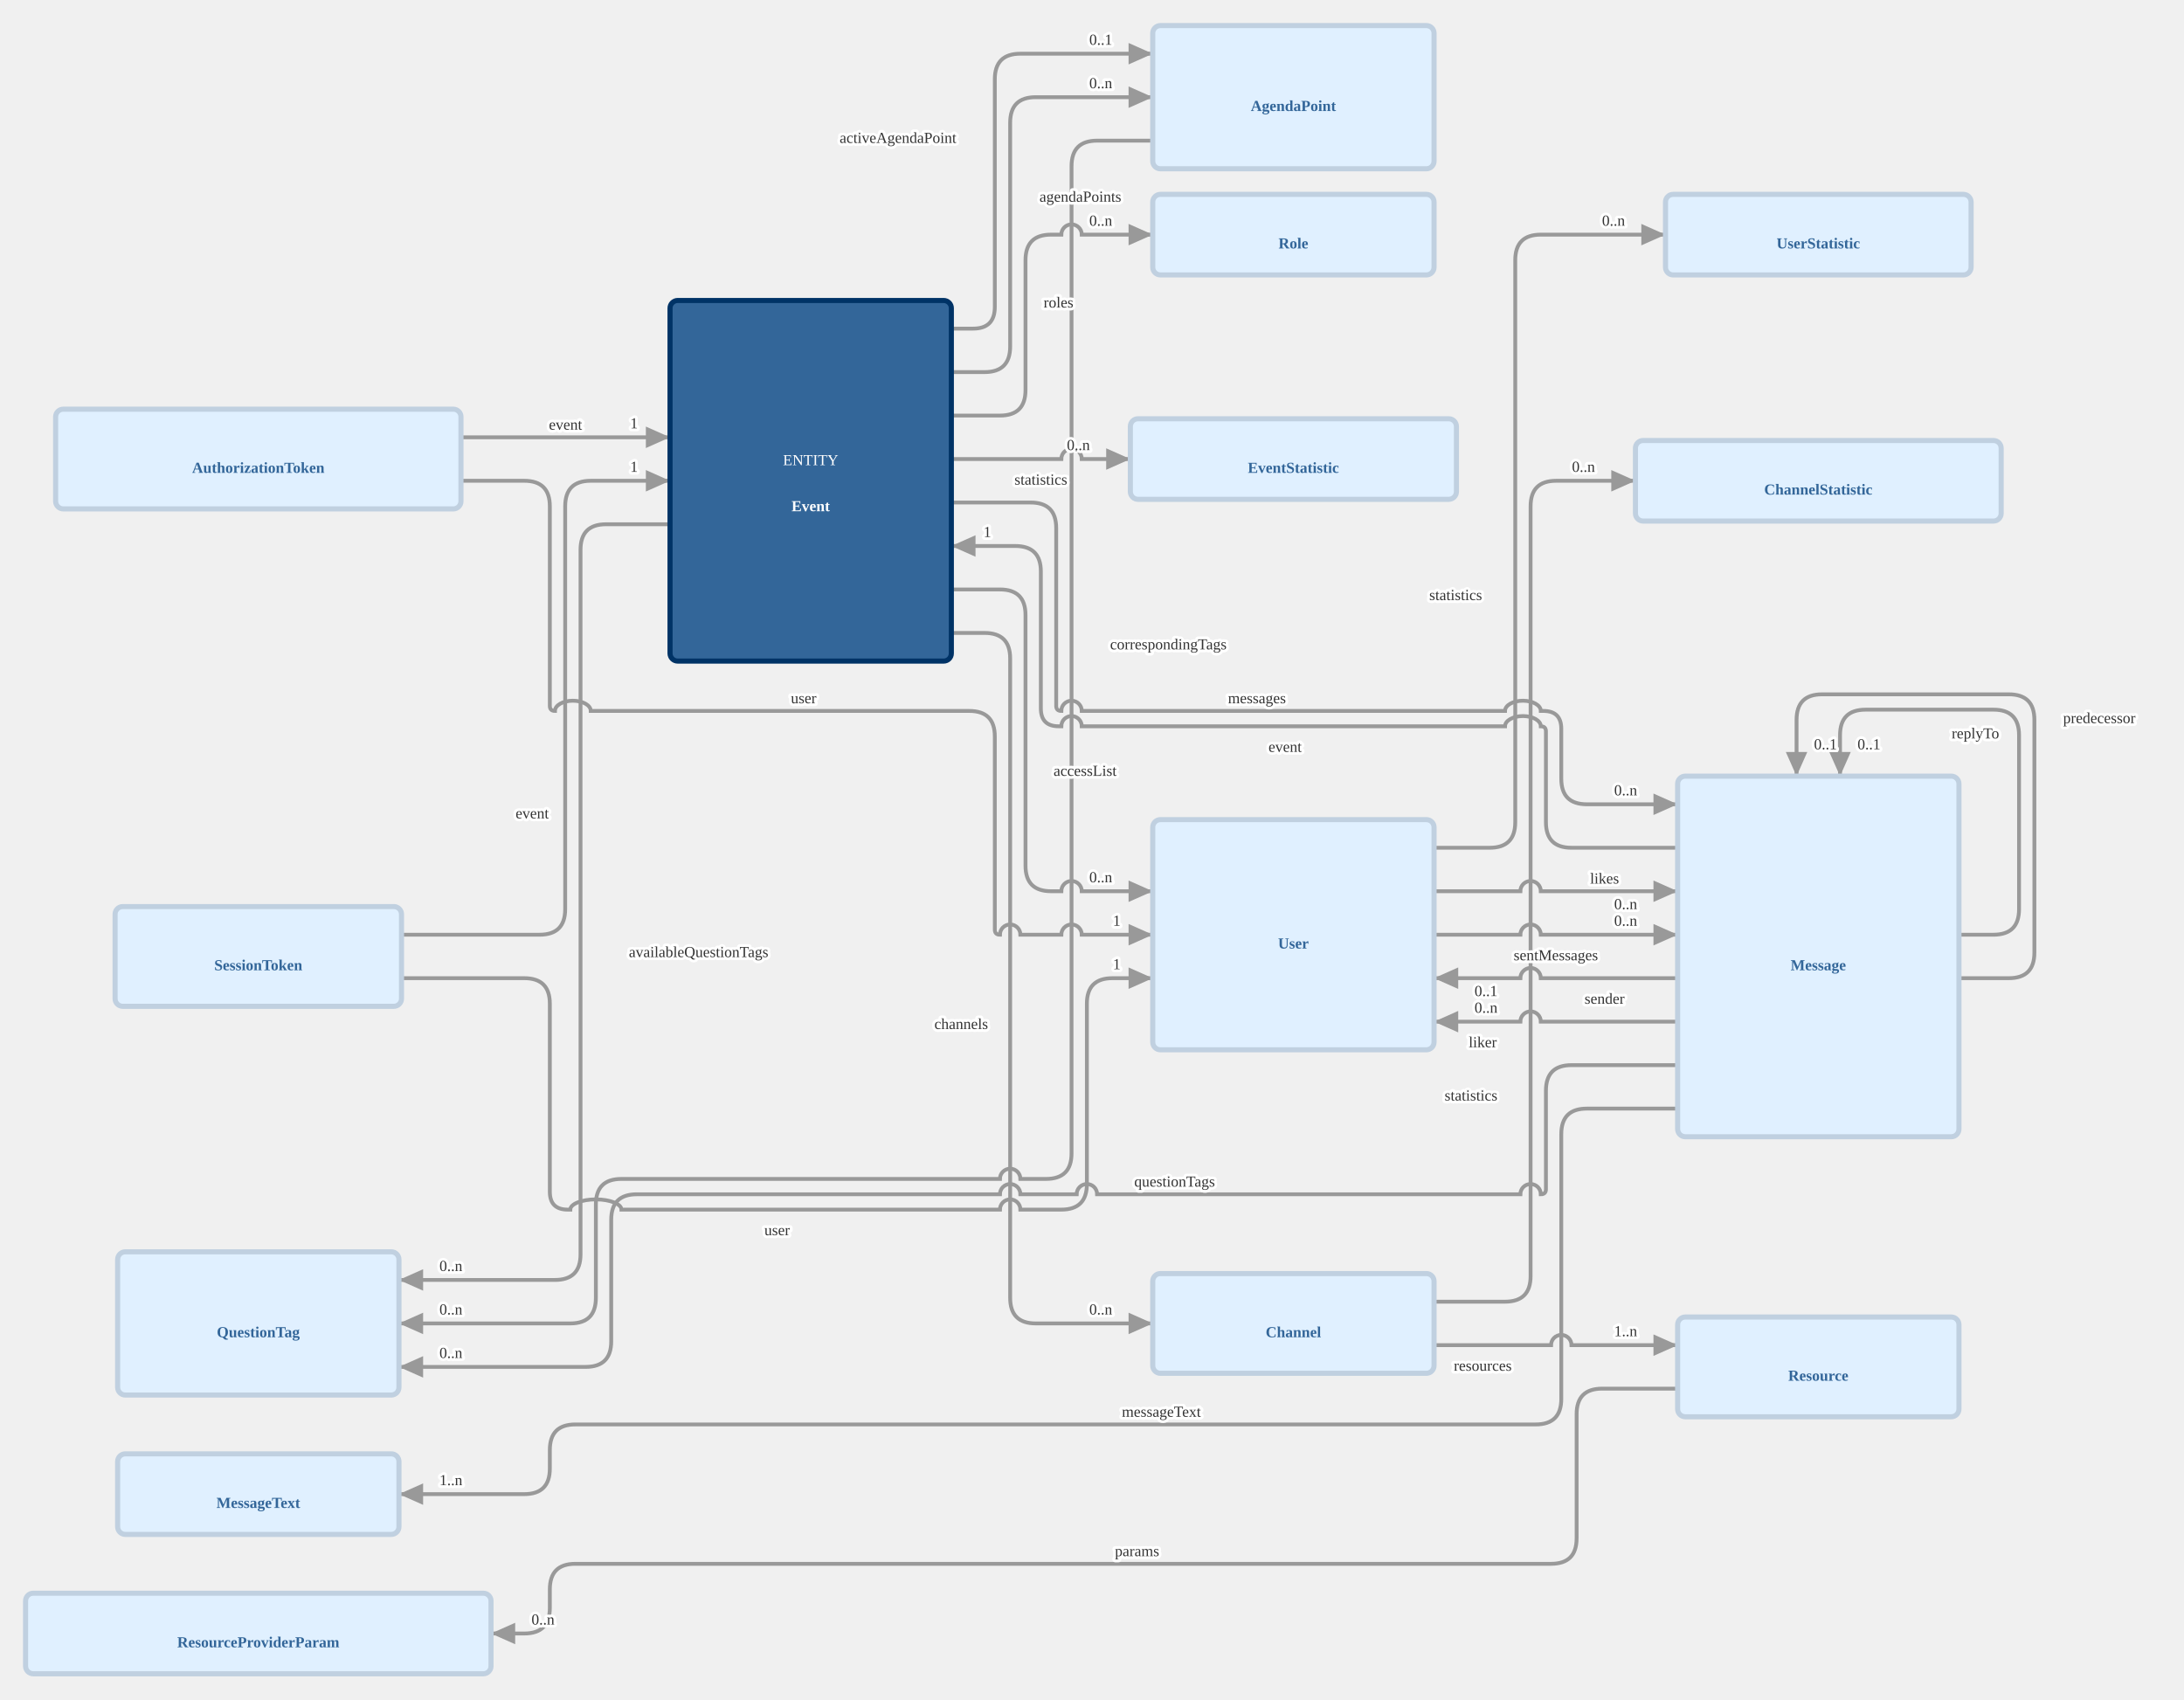
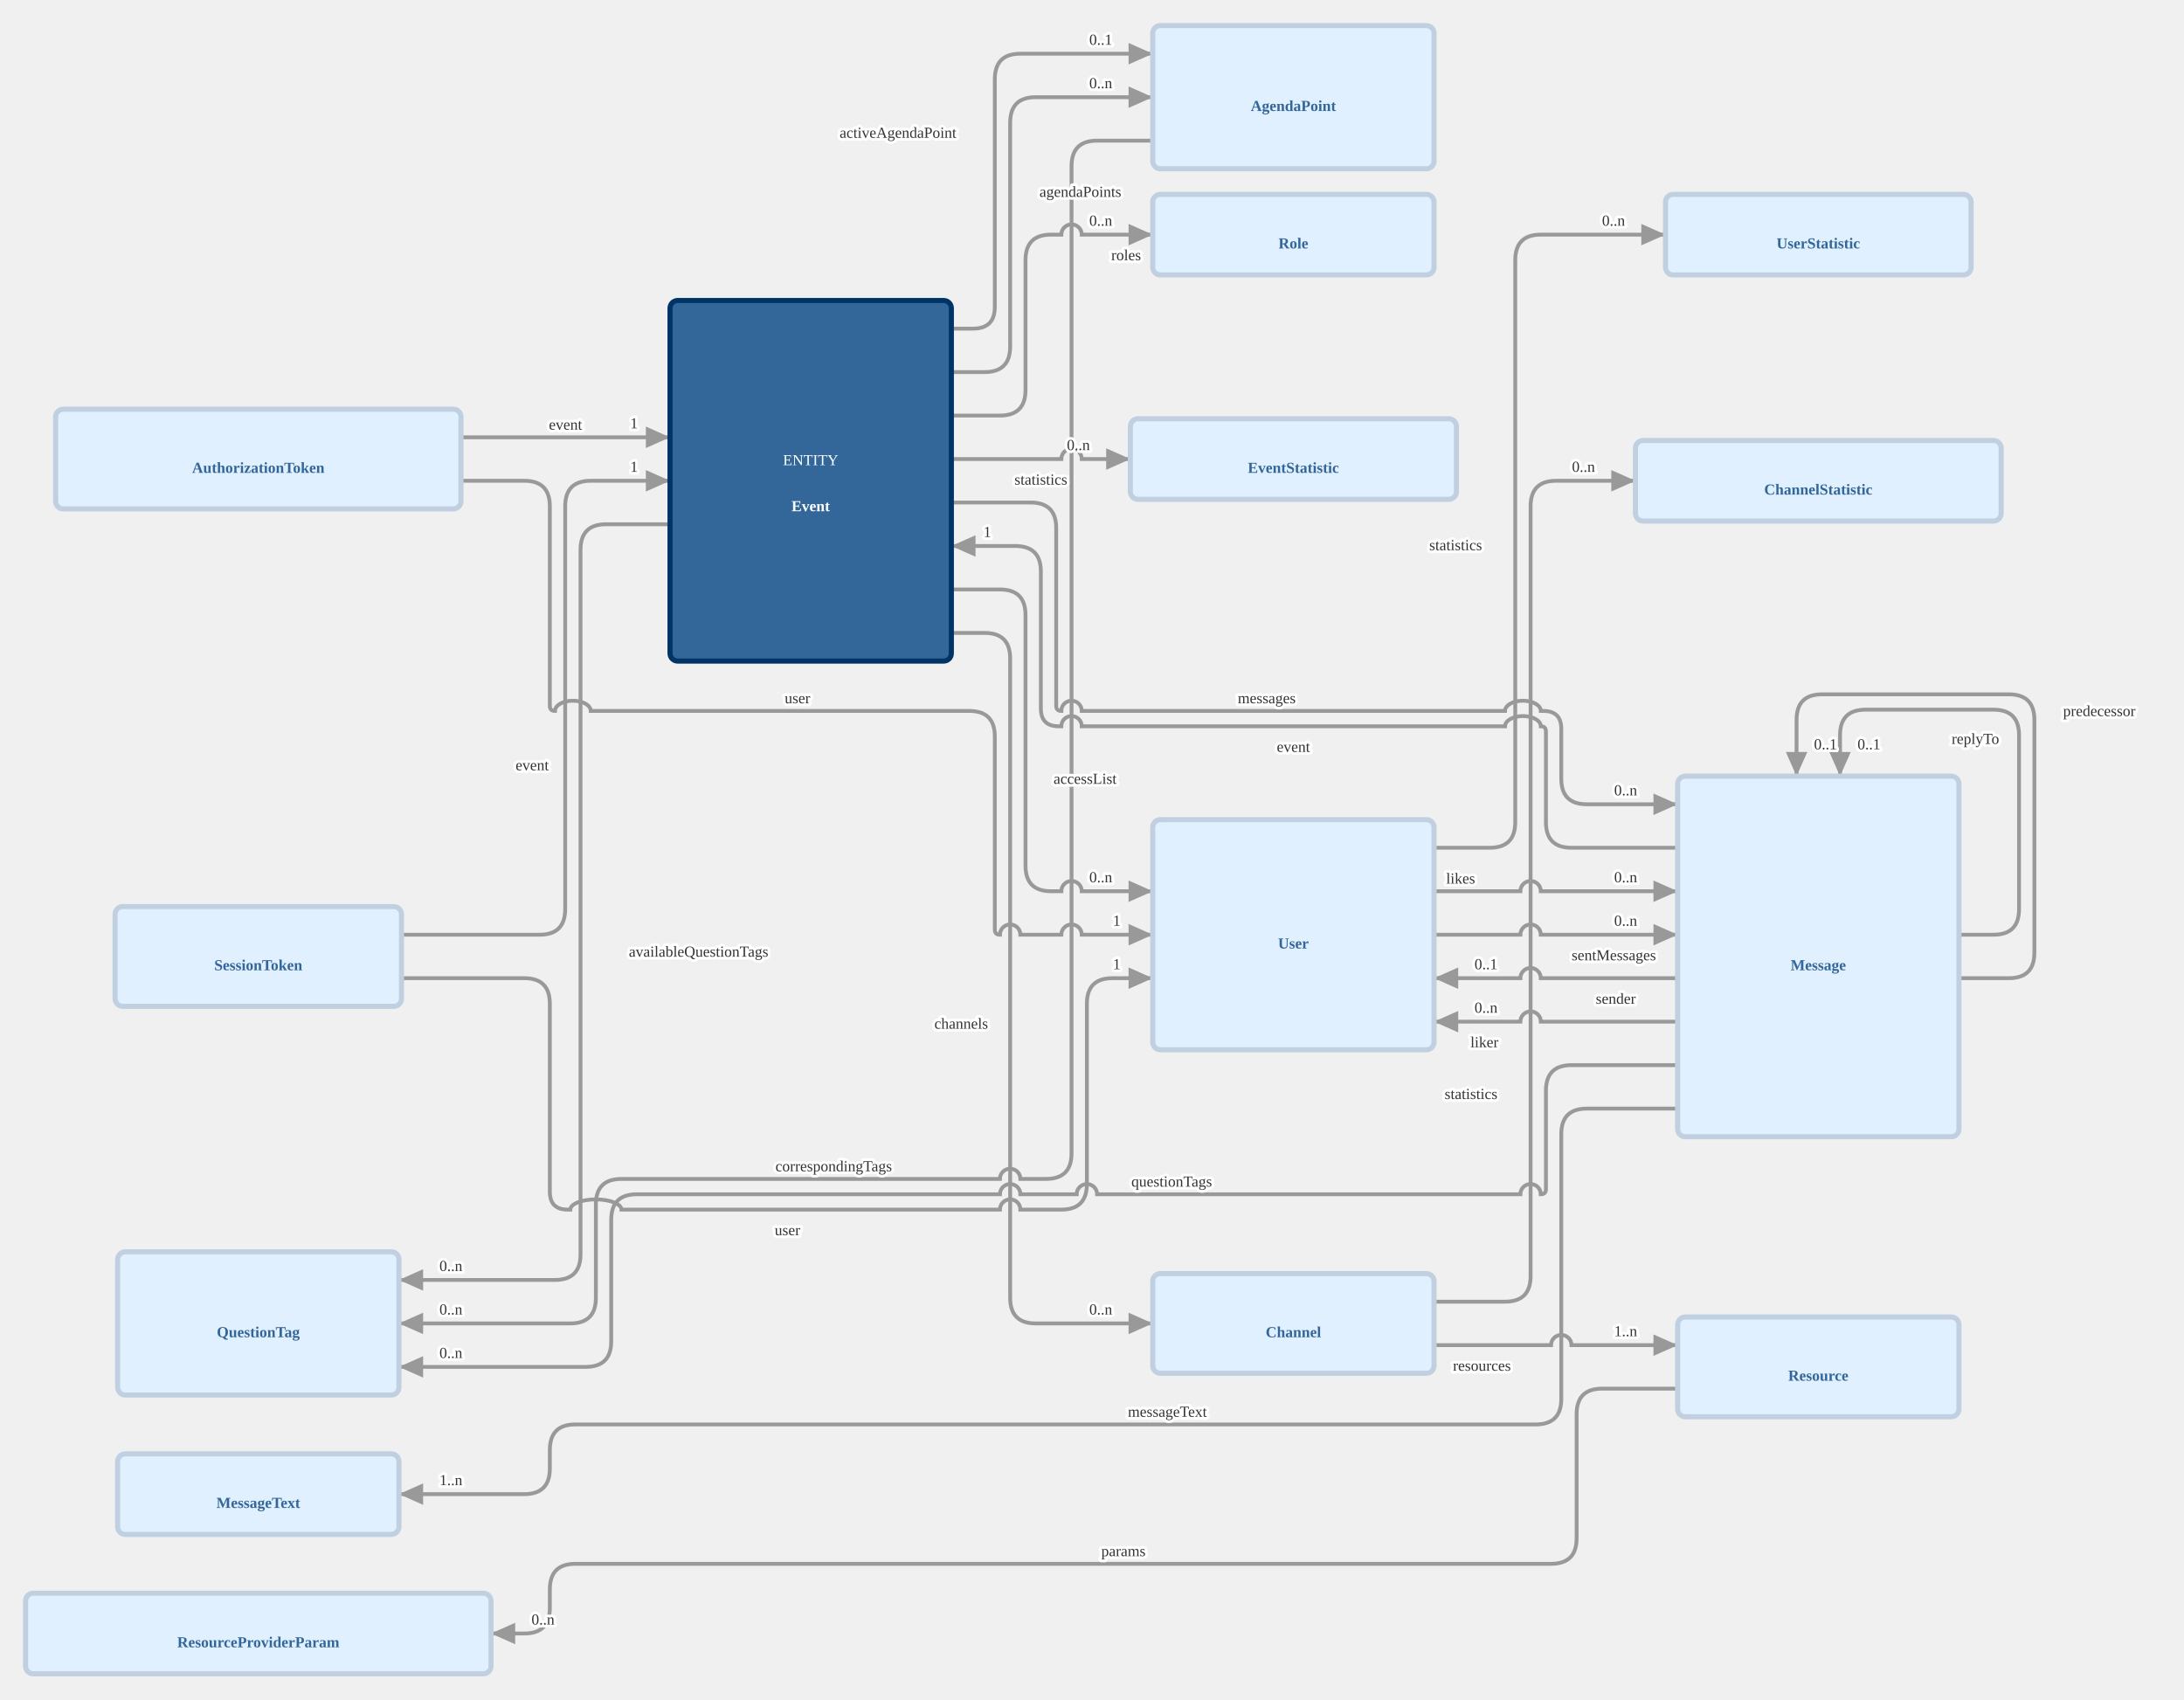
<svg xmlns="http://www.w3.org/2000/svg" xmlns:xlink="http://www.w3.org/1999/xlink" viewBox="20 20 1708 1329" width="1708" height="1329">
  <defs>
    <style>
.gradia-1b78e744 { fill: none; stroke: #999999; stroke-width: 3 }
.gradia-72a34555 { fill: #999999 }
.gradia-11dad4ff { font-family: var(--gradia-font-family, 'Helvetica'), ui-sans-serif, -apple-system, Helvetica, Arial, sans-serif; font-size: var(--gradia-size-font-edge, 16px); text-anchor: middle; fill: #333333; stroke: var(--gradia-color-edge-halo, #ffffff); stroke-width: 4.5; paint-order: stroke; stroke-linejoin: round }
.gradia-cc24e345 { font-family: var(--gradia-font-family, 'Helvetica'), ui-sans-serif, -apple-system, Helvetica, Arial, sans-serif; font-size: var(--gradia-size-font-arity, 16px); text-anchor: middle; fill: #333333; stroke: var(--gradia-color-edge-halo, #ffffff); stroke-width: 4.5; paint-order: stroke; stroke-linejoin: round }
.gradia-ceed8dfe { fill: #336699; stroke: #003366; stroke-width: 4 }
.gradia-8a074145 { font-family: var(--gradia-font-family, 'Helvetica'), ui-sans-serif, -apple-system, Helvetica, Arial, sans-serif; font-size: var(--gradia-size-font-type, 16px); text-anchor: middle; fill: #ffffff }
.gradia-fc3c7305 { font-family: var(--gradia-font-family, 'Helvetica'), ui-sans-serif, -apple-system, Helvetica, Arial, sans-serif; font-size: var(--gradia-size-font-node, 30px); font-weight: 600; text-anchor: middle; fill: #ffffff }
.gradia-a6a22853 { fill: #e0f0ff; stroke: #c0d0e0; stroke-width: 4 }
.gradia-769fb48f { font-family: var(--gradia-font-family, 'Helvetica'), ui-sans-serif, -apple-system, Helvetica, Arial, sans-serif; font-size: var(--gradia-size-font-node, 30px); font-weight: 600; text-anchor: middle; fill: #336699 }
</style>
    <marker id="gradia-2da9cad2039c-arrow" viewBox="0 0 10 10" refX="9" refY="5" markerWidth="21" markerHeight="21" markerUnits="userSpaceOnUse" orient="auto-start-reverse">
      <path d="M 0 1 L 9 5 L 0 9 z" class="gradia-72a34555" />
    </marker>
  </defs>
  <path d="M 764 515 L 790 515 Q 810 515 810 535 L 810 1035 Q 810 1055 830 1055 L 921.5 1055" class="gradia-1b78e744" marker-end="url(#gradia-2da9cad2039c-arrow)" />
  <path d="M 764 345 L 802 345 Q 822 345 822 325 L 822 223.5 Q 822 203.5 842 203.5 L 850 203.5 A 8 8 0 0 1 866 203.5 L 921.5 203.5" class="gradia-1b78e744" marker-end="url(#gradia-2da9cad2039c-arrow)" />
  <path d="M 764 481 L 802 481 Q 822 481 822 501 L 822 697 Q 822 717 842 717 L 850 717 A 8 8 0 0 1 866 717 L 921.5 717" class="gradia-1b78e744" marker-end="url(#gradia-2da9cad2039c-arrow)" />
  <path d="M 764 413 L 826 413 Q 846 413 846 433 L 846 572 Q 846 576 850 576 L 850 576 A 8 8 0 0 1 866 576 L 1197 576 A 14 8 0 0 1 1225 576 L 1227 576 Q 1241 576 1241 590 L 1241 629 Q 1241 649 1261 649 L 1332 649" class="gradia-1b78e744" marker-end="url(#gradia-2da9cad2039c-arrow)" />
  <path d="M 764 379 L 850 379 A 8 8 0 0 1 866 379 L 904 379" class="gradia-1b78e744" marker-end="url(#gradia-2da9cad2039c-arrow)" />
  <path d="M 544 430 L 494 430 Q 474 430 474 450 L 474 1001 Q 474 1021 454 1021 L 332 1021" class="gradia-1b78e744" marker-end="url(#gradia-2da9cad2039c-arrow)" />
  <path d="M 764 277 L 781 277 Q 798 277 798 260 L 798 82 Q 798 62 818 62 L 921.5 62" class="gradia-1b78e744" marker-end="url(#gradia-2da9cad2039c-arrow)" />
  <path d="M 764 311 L 790 311 Q 810 311 810 291 L 810 116 Q 810 96 830 96 L 921.5 96" class="gradia-1b78e744" marker-end="url(#gradia-2da9cad2039c-arrow)" />
  <path d="M 921.5 130 L 878 130 Q 858 130 858 150 L 858 922 Q 858 942 838 942 L 818 942 A 8 8 0 0 0 802 942 L 506 942 Q 486 942 486 962 L 486 1035 Q 486 1055 466 1055 L 332 1055" class="gradia-1b78e744" marker-end="url(#gradia-2da9cad2039c-arrow)" />
  <path d="M 1141.5 1072 L 1233 1072 A 8 8 0 0 1 1249 1072 L 1332 1072" class="gradia-1b78e744" marker-end="url(#gradia-2da9cad2039c-arrow)" />
  <path d="M 1141.5 1038 L 1197 1038 Q 1217 1038 1217 1018 L 1217 416 Q 1217 396 1237 396 L 1299 396" class="gradia-1b78e744" marker-end="url(#gradia-2da9cad2039c-arrow)" />
  <path d="M 1332 1106 L 1273 1106 Q 1253 1106 1253 1126 L 1253 1223 Q 1253 1243 1233 1243 L 470 1243 Q 450 1243 450 1263 L 450 1277.5 Q 450 1297.5 430 1297.5 L 404 1297.5" class="gradia-1b78e744" marker-end="url(#gradia-2da9cad2039c-arrow)" />
  <path d="M 1141.5 717 L 1209 717 A 8 8 0 0 1 1225 717 L 1332 717" class="gradia-1b78e744" marker-end="url(#gradia-2da9cad2039c-arrow)" />
  <path d="M 1141.5 751 L 1209 751 A 8 8 0 0 1 1225 751 L 1332 751" class="gradia-1b78e744" marker-end="url(#gradia-2da9cad2039c-arrow)" />
  <path d="M 1141.5 683 L 1185 683 Q 1205 683 1205 663 L 1205 223.5 Q 1205 203.5 1225 203.5 L 1322.5 203.5" class="gradia-1b78e744" marker-end="url(#gradia-2da9cad2039c-arrow)" />
  <path d="M 1332 785 L 1225 785 A 8 8 0 0 0 1209 785 L 1141.5 785" class="gradia-1b78e744" marker-end="url(#gradia-2da9cad2039c-arrow)" />
  <path d="M 1332 819 L 1225 819 A 8 8 0 0 0 1209 819 L 1141.5 819" class="gradia-1b78e744" marker-end="url(#gradia-2da9cad2039c-arrow)" />
  <path d="M 1332 683 L 1249 683 Q 1229 683 1229 663 L 1229 592 Q 1229 588 1225 588 L 1225 588 A 14 8 0 0 0 1197 588 L 866 588 A 8 8 0 0 0 850 588 L 848 588 Q 834 588 834 574 L 834 467 Q 834 447 814 447 L 764 447" class="gradia-1b78e744" marker-end="url(#gradia-2da9cad2039c-arrow)" />
  <path d="M 1552 751 L 1579 751 Q 1599 751 1599 731 L 1599 595 Q 1599 575 1579 575 L 1479 575 Q 1459 575 1459 595 L 1459 627" class="gradia-1b78e744" marker-end="url(#gradia-2da9cad2039c-arrow)" />
  <path d="M 1552 785 L 1591 785 Q 1611 785 1611 765 L 1611 583 Q 1611 563 1591 563 L 1445 563 Q 1425 563 1425 583 L 1425 627" class="gradia-1b78e744" marker-end="url(#gradia-2da9cad2039c-arrow)" />
  <path d="M 1332 853 L 1249 853 Q 1229 853 1229 873 L 1229 950 Q 1229 954 1225 954 L 1225 954 A 8 8 0 0 0 1209 954 L 878 954 A 8 8 0 0 0 862 954 L 818 954 A 8 8 0 0 0 802 954 L 518 954 Q 498 954 498 974 L 498 1069 Q 498 1089 478 1089 L 332 1089" class="gradia-1b78e744" marker-end="url(#gradia-2da9cad2039c-arrow)" />
  <path d="M 1332 887 L 1261 887 Q 1241 887 1241 907 L 1241 1114 Q 1241 1134 1221 1134 L 470 1134 Q 450 1134 450 1154 L 450 1168.5 Q 450 1188.5 430 1188.5 L 332 1188.5" class="gradia-1b78e744" marker-end="url(#gradia-2da9cad2039c-arrow)" />
  <path d="M 380.5 396 L 430 396 Q 450 396 450 416 L 450 572 Q 450 576 454 576 L 454 576 A 14 8 0 0 1 482 576 L 778 576 Q 798 576 798 596 L 798 747 Q 798 751 802 751 L 802 751 A 8 8 0 0 1 818 751 L 850 751 A 8 8 0 0 1 866 751 L 921.5 751" class="gradia-1b78e744" marker-end="url(#gradia-2da9cad2039c-arrow)" />
  <path d="M 380.5 362 L 544 362" class="gradia-1b78e744" marker-end="url(#gradia-2da9cad2039c-arrow)" />
  <path d="M 334 785 L 430 785 Q 450 785 450 805 L 450 952 Q 450 966 464 966 L 466 966 A 20 8 0 0 1 506 966 L 802 966 A 8 8 0 0 1 818 966 L 850 966 Q 870 966 870 946 L 870 805 Q 870 785 890 785 L 921.5 785" class="gradia-1b78e744" marker-end="url(#gradia-2da9cad2039c-arrow)" />
  <path d="M 334 751 L 442 751 Q 462 751 462 731 L 462 416 Q 462 396 482 396 L 544 396" class="gradia-1b78e744" marker-end="url(#gradia-2da9cad2039c-arrow)" />
  <a href="#event" xlink:href="#event">
    <rect x="544" y="255" width="220" height="282" rx="6" class="gradia-ceed8dfe" />
    <text x="654" y="383.8" class="gradia-8a074145">ENTITY</text>
    <text x="654" y="419.8" class="gradia-fc3c7305">Event</text>
  </a>
  <a href="#agendapoint" xlink:href="#agendapoint">
    <rect x="921.5" y="40" width="220" height="112" rx="6" class="gradia-a6a22853" />
    <text x="1031.5" y="106.8" class="gradia-769fb48f">AgendaPoint</text>
  </a>
  <a href="#channel" xlink:href="#channel">
    <rect x="921.5" y="1016" width="220" height="78" rx="6" class="gradia-a6a22853" />
    <text x="1031.5" y="1065.8" class="gradia-769fb48f">Channel</text>
  </a>
  <a href="#resource" xlink:href="#resource">
    <rect x="1332" y="1050" width="220" height="78" rx="6" class="gradia-a6a22853" />
    <text x="1442" y="1099.8" class="gradia-769fb48f">Resource</text>
  </a>
  <a href="#resourceproviderparam" xlink:href="#resourceproviderparam">
    <rect x="40" y="1266" width="364" height="63" rx="6" class="gradia-a6a22853" />
    <text x="222" y="1308.3" class="gradia-769fb48f">ResourceProviderParam</text>
  </a>
  <a href="#role" xlink:href="#role">
    <rect x="921.5" y="172" width="220" height="63" rx="6" class="gradia-a6a22853" />
    <text x="1031.5" y="214.3" class="gradia-769fb48f">Role</text>
  </a>
  <a href="#user" xlink:href="#user">
    <rect x="921.5" y="661" width="220" height="180" rx="6" class="gradia-a6a22853" />
    <text x="1031.5" y="761.8" class="gradia-769fb48f">User</text>
  </a>
  <a href="#message" xlink:href="#message">
    <rect x="1332" y="627" width="220" height="282" rx="6" class="gradia-a6a22853" />
    <text x="1442" y="778.8" class="gradia-769fb48f">Message</text>
  </a>
  <a href="#messagetext" xlink:href="#messagetext">
    <rect x="112" y="1157" width="220" height="63" rx="6" class="gradia-a6a22853" />
    <text x="222" y="1199.3" class="gradia-769fb48f">MessageText</text>
  </a>
  <a href="#questiontag" xlink:href="#questiontag">
    <rect x="112" y="999" width="220" height="112" rx="6" class="gradia-a6a22853" />
    <text x="222" y="1065.8" class="gradia-769fb48f">QuestionTag</text>
  </a>
  <a href="#authorizationtoken" xlink:href="#authorizationtoken">
    <rect x="63.5" y="340" width="317" height="78" rx="6" class="gradia-a6a22853" />
    <text x="222" y="389.8" class="gradia-769fb48f">AuthorizationToken</text>
  </a>
  <a href="#sessiontoken" xlink:href="#sessiontoken">
    <rect x="110" y="729" width="224" height="78" rx="6" class="gradia-a6a22853" />
    <text x="222" y="778.8" class="gradia-769fb48f">SessionToken</text>
  </a>
  <a href="#eventstatistic" xlink:href="#eventstatistic">
    <rect x="904" y="347.5" width="255" height="63" rx="6" class="gradia-a6a22853" />
    <text x="1031.5" y="389.8" class="gradia-769fb48f">EventStatistic</text>
  </a>
  <a href="#channelstatistic" xlink:href="#channelstatistic">
    <rect x="1299" y="364.5" width="286" height="63" rx="6" class="gradia-a6a22853" />
    <text x="1442" y="406.8" class="gradia-769fb48f">ChannelStatistic</text>
  </a>
  <a href="#userstatistic" xlink:href="#userstatistic">
    <rect x="1322.5" y="172" width="239" height="63" rx="6" class="gradia-a6a22853" />
    <text x="1442" y="214.3" class="gradia-769fb48f">UserStatistic</text>
  </a>
-   <text x="771.72" y="824.75" class="gradia-11dad4ff">channels</text>
+   <text x="771.72" y="824.5" class="gradia-11dad4ff">channels</text>
+   <text x="900.7" y="223.5" class="gradia-11dad4ff">roles</text>
+   <text x="868.6" y="633" class="gradia-11dad4ff">accessList</text>
+   <text x="1010.656" y="570" class="gradia-11dad4ff">messages</text>
+   <text x="834" y="399" class="gradia-11dad4ff">statistics</text>
+   <text x="566.36" y="768.188" class="gradia-11dad4ff">availableQuestionTags</text>
+   <text x="722.28" y="127.75" class="gradia-11dad4ff">activeAgendaPoint</text>
+   <text x="864.92" y="173.938" class="gradia-11dad4ff">agendaPoints</text>
+   <text x="672" y="936" class="gradia-11dad4ff">correspondingTags</text>
+   <text x="1178.94" y="1092" class="gradia-11dad4ff">resources</text>
+   <text x="1170.4" y="879.5" class="gradia-11dad4ff">statistics</text>
+   <text x="898.567" y="1237" class="gradia-11dad4ff">params</text>
+   <text x="1162.3" y="711" class="gradia-11dad4ff">likes</text>
+   <text x="1282.08" y="771" class="gradia-11dad4ff">sentMessages</text>
+   <text x="1158.4" y="450.25" class="gradia-11dad4ff">statistics</text>
+   <text x="1283.61" y="805" class="gradia-11dad4ff">sender</text>
+   <text x="1180.912" y="839" class="gradia-11dad4ff">liker</text>
+   <text x="1031.5" y="608" class="gradia-11dad4ff">event</text>
+   <text x="1564.88" y="601.75" class="gradia-11dad4ff">replyTo</text>
+   <text x="1661.76" y="580" class="gradia-11dad4ff">predecessor</text>
+   <text x="936.326" y="948" class="gradia-11dad4ff">questionTags</text>
+   <text x="932.935" y="1128" class="gradia-11dad4ff">messageText</text>
+   <text x="643.67" y="570" class="gradia-11dad4ff">user</text>
+   <text x="462.25" y="356" class="gradia-11dad4ff">event</text>
+   <text x="635.83" y="986" class="gradia-11dad4ff">user</text>
+   <text x="436.2" y="622.375" class="gradia-11dad4ff">event</text>
  <text x="880.86" y="1048" class="gradia-cc24e345">0..n</text>
-   <text x="847.8" y="260.5" class="gradia-11dad4ff">roles</text>
  <text x="880.86" y="196.5" class="gradia-cc24e345">0..n</text>
-   <text x="868.6" y="626.75" class="gradia-11dad4ff">accessList</text>
  <text x="880.86" y="710" class="gradia-cc24e345">0..n</text>
-   <text x="1003" y="570" class="gradia-11dad4ff">messages</text>
  <text x="1291.36" y="642" class="gradia-cc24e345">0..n</text>
-   <text x="834" y="399" class="gradia-11dad4ff">statistics</text>
  <text x="863.36" y="372" class="gradia-cc24e345">0..n</text>
-   <text x="566.36" y="768.5" class="gradia-11dad4ff">availableQuestionTags</text>
  <text x="372.64" y="1014" class="gradia-cc24e345">0..n</text>
-   <text x="722.28" y="131.75" class="gradia-11dad4ff">activeAgendaPoint</text>
  <text x="880.86" y="55" class="gradia-cc24e345">0..1</text>
-   <text x="864.92" y="177.75" class="gradia-11dad4ff">agendaPoints</text>
  <text x="880.86" y="89" class="gradia-cc24e345">0..n</text>
-   <text x="933.72" y="527.85" class="gradia-11dad4ff">correspondingTags</text>
  <text x="372.64" y="1048" class="gradia-cc24e345">0..n</text>
-   <text x="1179.6" y="1092" class="gradia-11dad4ff">resources</text>
  <text x="1291.36" y="1065" class="gradia-cc24e345">1..n</text>
-   <text x="1170.4" y="880.65" class="gradia-11dad4ff">statistics</text>
  <text x="1258.36" y="389" class="gradia-cc24e345">0..n</text>
-   <text x="909.25" y="1237" class="gradia-11dad4ff">params</text>
  <text x="444.64" y="1290.5" class="gradia-cc24e345">0..n</text>
-   <text x="1274.85" y="711" class="gradia-11dad4ff">likes</text>
-   <text x="1291.36" y="731" class="gradia-cc24e345">0..n</text>
-   <text x="1236.75" y="771" class="gradia-11dad4ff">sentMessages</text>
+   <text x="1291.36" y="710" class="gradia-cc24e345">0..n</text>
  <text x="1291.36" y="744" class="gradia-cc24e345">0..n</text>
-   <text x="1158.4" y="489.3" class="gradia-11dad4ff">statistics</text>
  <text x="1281.86" y="196.5" class="gradia-cc24e345">0..n</text>
-   <text x="1274.85" y="805" class="gradia-11dad4ff">sender</text>
-   <text x="1182.14" y="799" class="gradia-cc24e345">0..1</text>
-   <text x="1179.6" y="839" class="gradia-11dad4ff">liker</text>
+   <text x="1182.14" y="778" class="gradia-cc24e345">0..1</text>
  <text x="1182.14" y="812" class="gradia-cc24e345">0..n</text>
-   <text x="1025" y="608" class="gradia-11dad4ff">event</text>
  <text x="792.16" y="440" class="gradia-cc24e345">1</text>
-   <text x="1564.88" y="597.5" class="gradia-11dad4ff">replyTo</text>
  <text x="1481.64" y="606" class="gradia-cc24e345">0..1</text>
-   <text x="1661.76" y="585.5" class="gradia-11dad4ff">predecessor</text>
  <text x="1447.64" y="606" class="gradia-cc24e345">0..1</text>
-   <text x="938.6" y="948" class="gradia-11dad4ff">questionTags</text>
  <text x="372.64" y="1082" class="gradia-cc24e345">0..n</text>
-   <text x="928.25" y="1128" class="gradia-11dad4ff">messageText</text>
  <text x="372.64" y="1181.5" class="gradia-cc24e345">1..n</text>
-   <text x="648.5" y="570" class="gradia-11dad4ff">user</text>
  <text x="893.34" y="744" class="gradia-cc24e345">1</text>
-   <text x="462.25" y="356" class="gradia-11dad4ff">event</text>
  <text x="515.84" y="355" class="gradia-cc24e345">1</text>
-   <text x="627.75" y="986" class="gradia-11dad4ff">user</text>
  <text x="893.34" y="778" class="gradia-cc24e345">1</text>
-   <text x="436.2" y="660" class="gradia-11dad4ff">event</text>
  <text x="515.84" y="389" class="gradia-cc24e345">1</text>
</svg>
